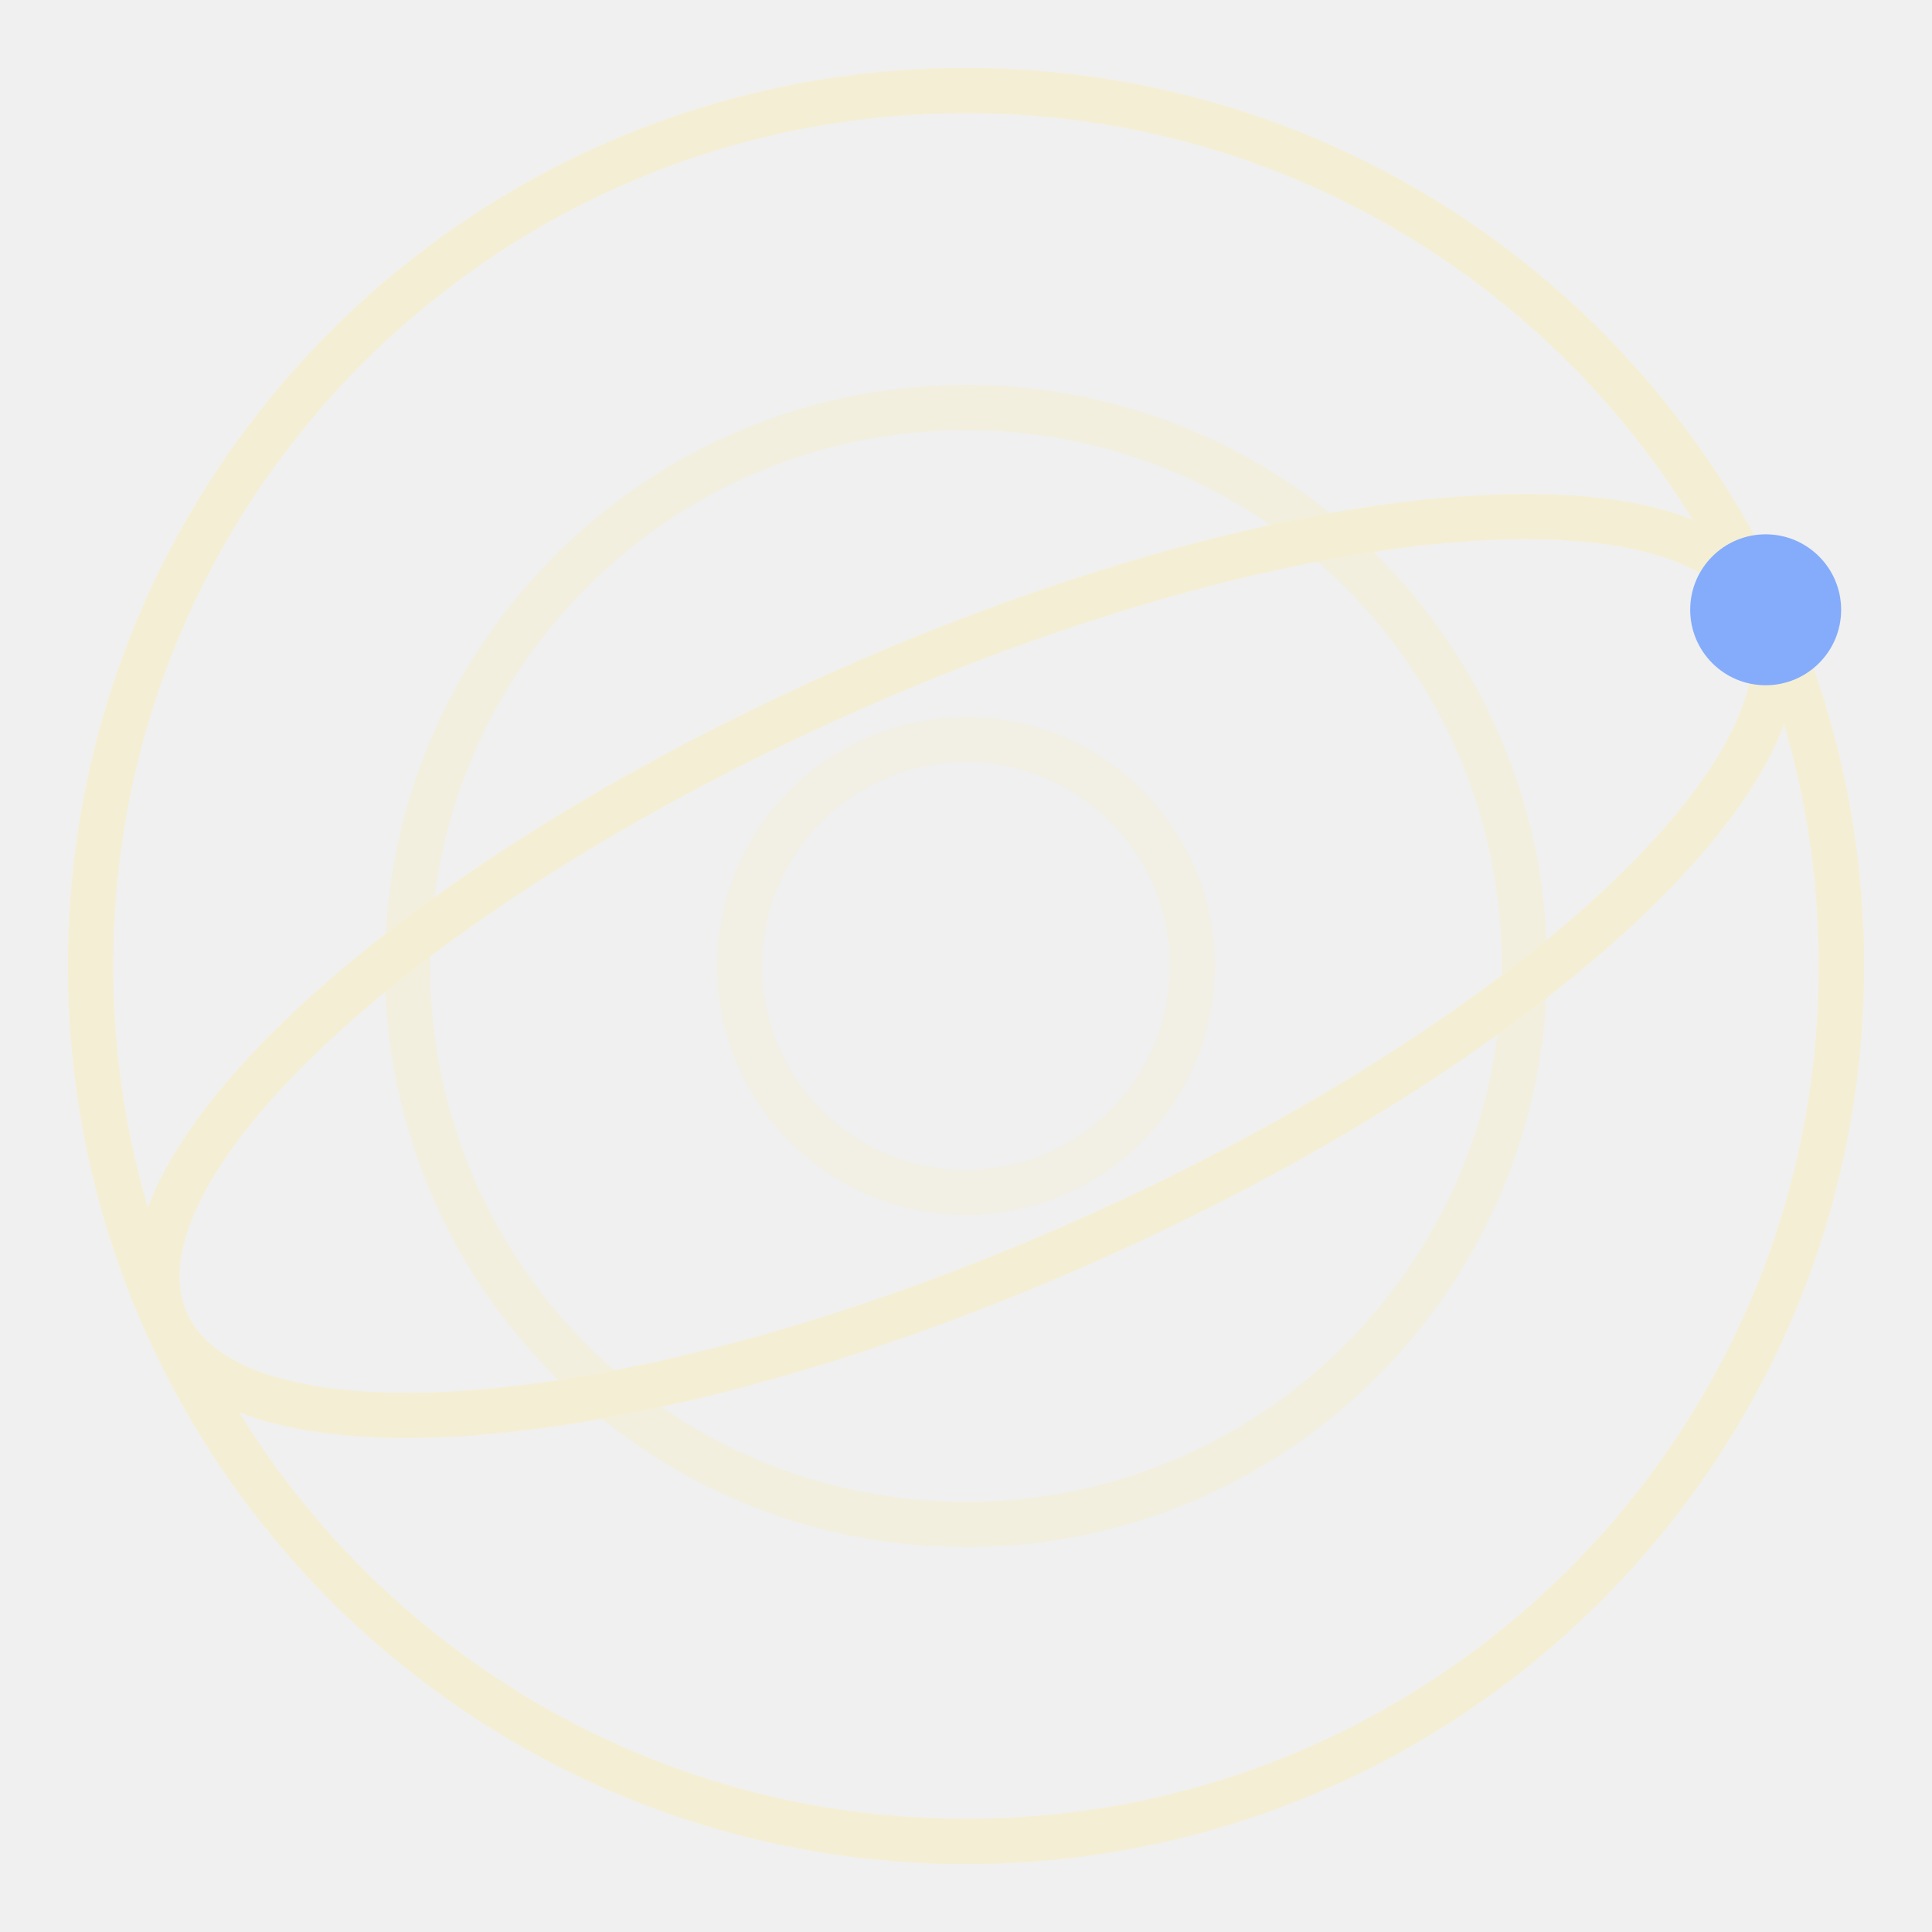
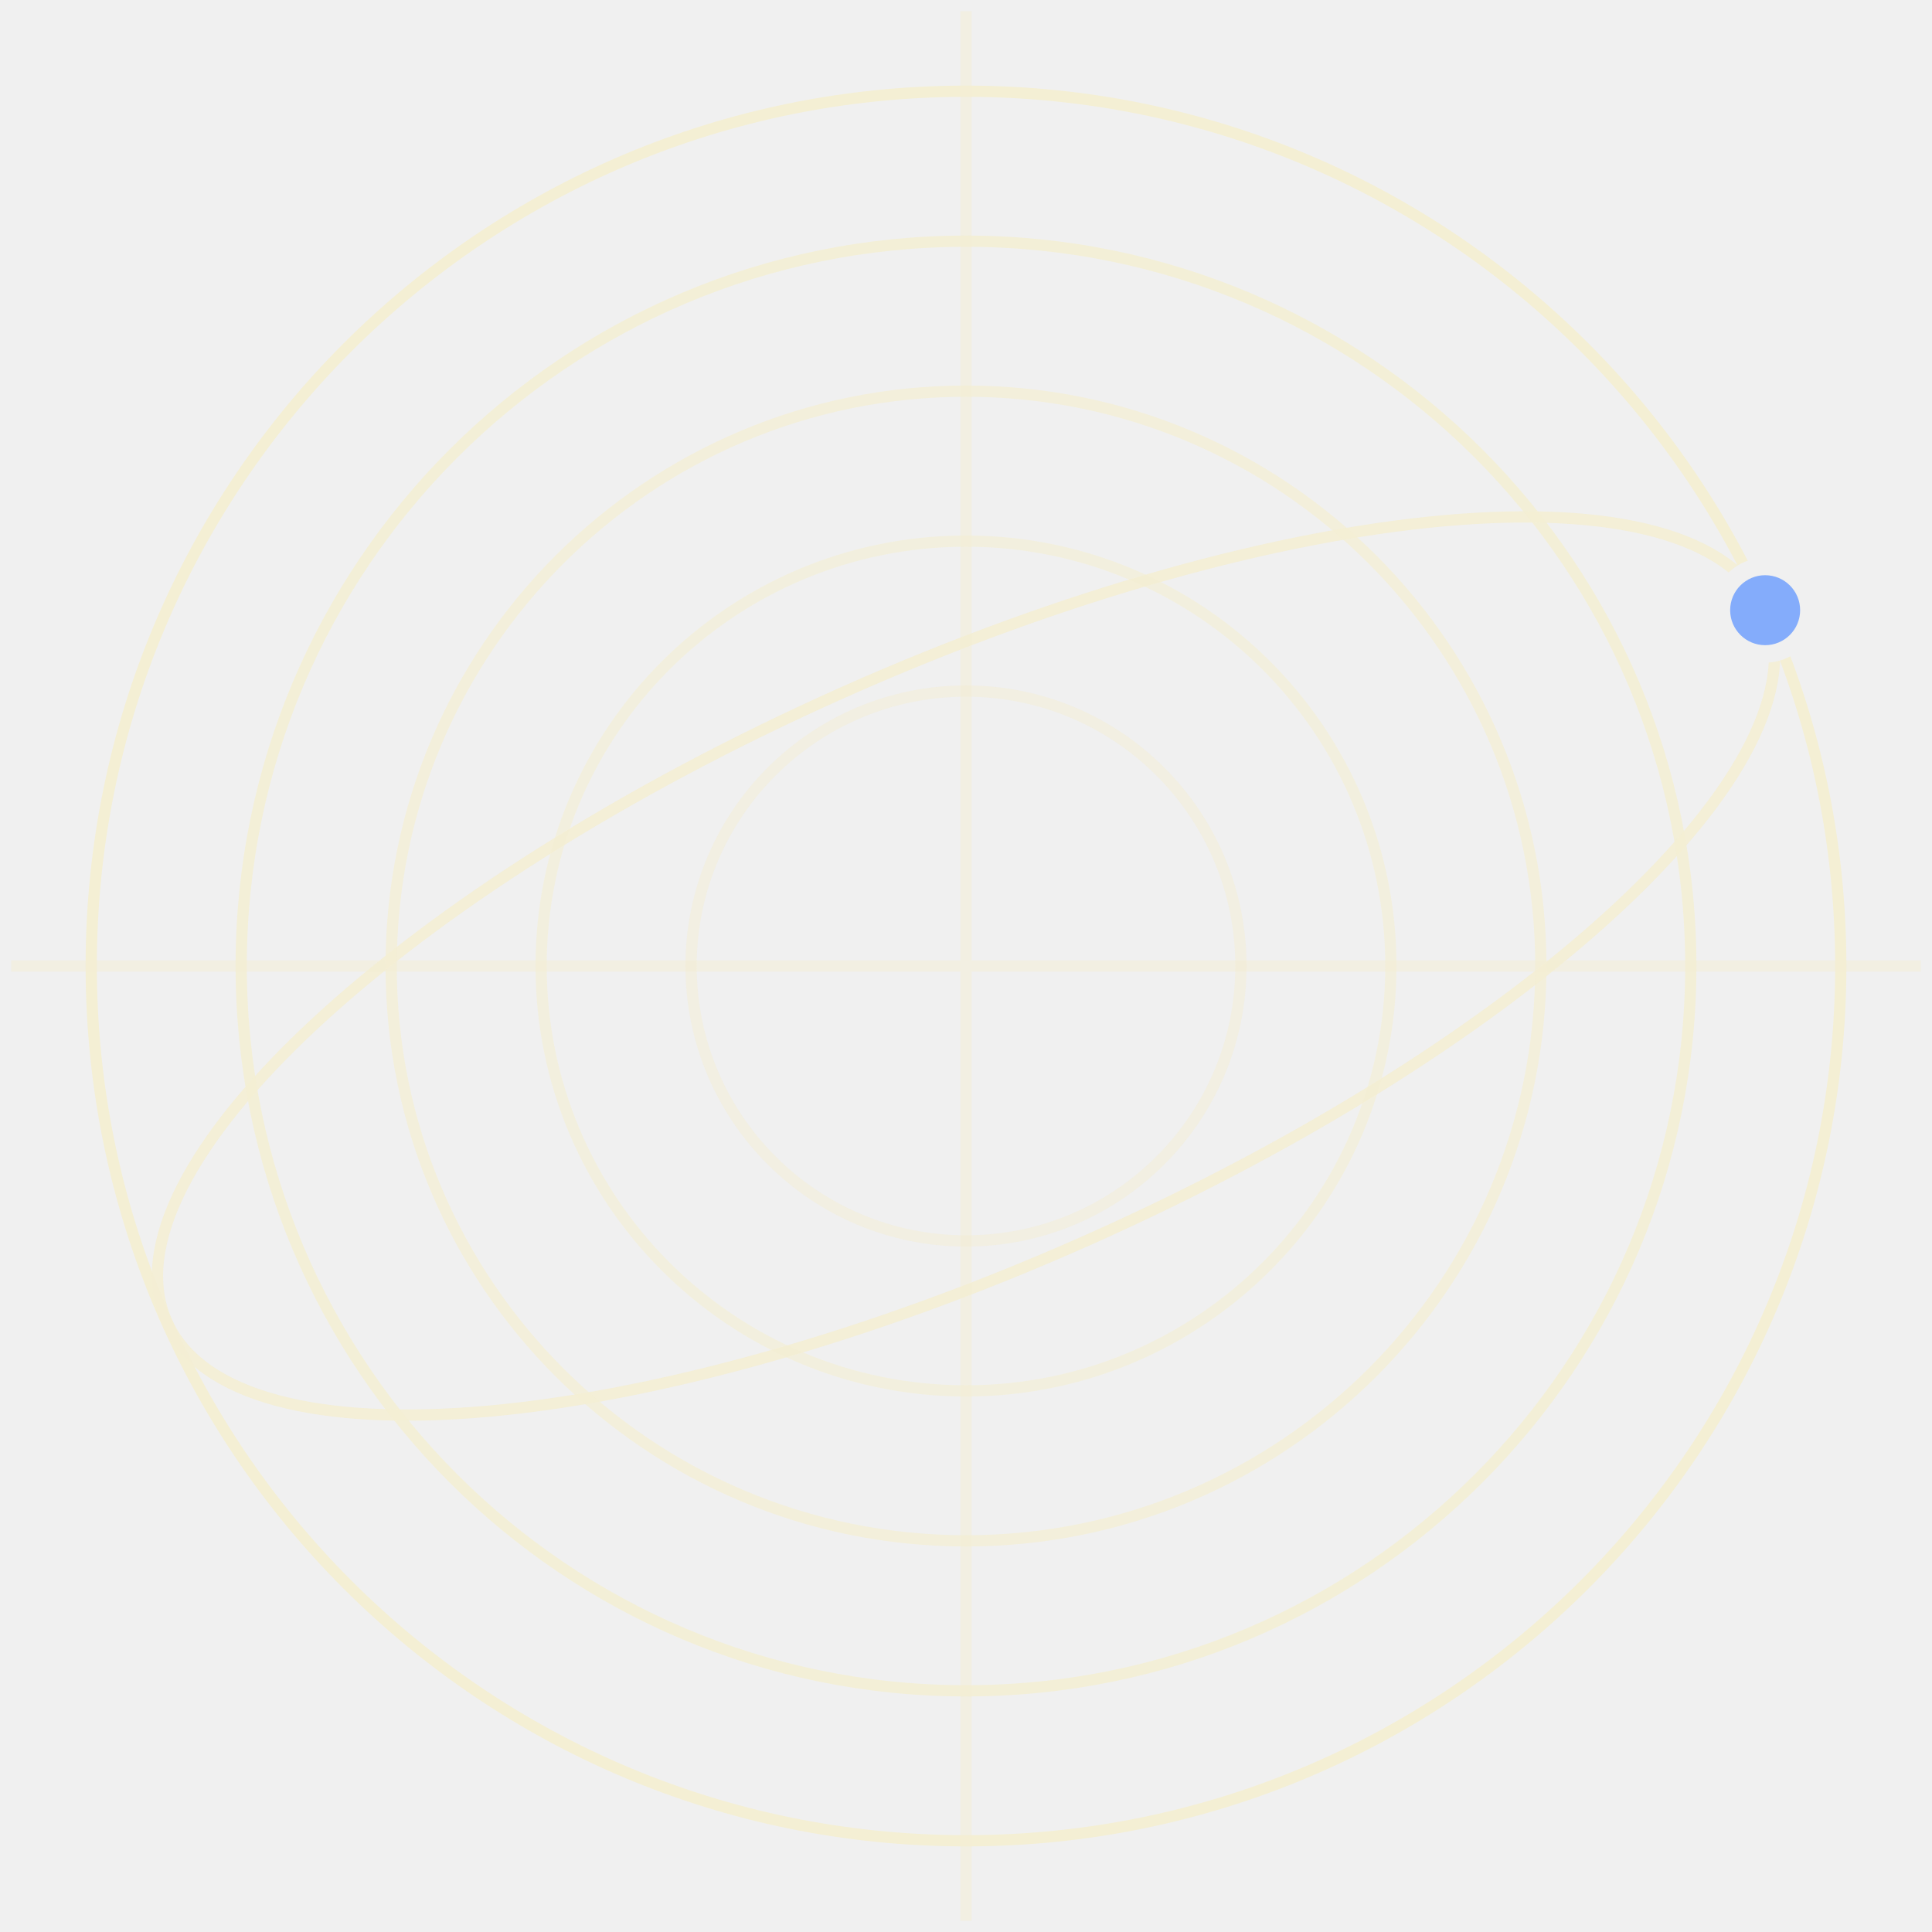
- <svg xmlns="http://www.w3.org/2000/svg" viewBox="0 0 64 64" fill="none" role="img">
-   <g stroke="#F4EFD4" stroke-width="1.5">
-     <circle cx="32" cy="32" r="29" />
-     <circle cx="32" cy="32" r="18.5" stroke-opacity=".6" />
-     <circle cx="32" cy="32" r="7.5" stroke-opacity=".38" />
-     <ellipse cx="32" cy="32" rx="29" ry="9.94" transform="rotate(-24 32 32)" />
+ <svg xmlns="http://www.w3.org/2000/svg" viewBox="13.5 13.5 773 773">
+   <defs>
+     <mask id="satellite-gap" maskUnits="userSpaceOnUse" x="13.5" y="13.5" width="773" height="773">
+       <rect x="13.5" y="13.5" width="773" height="773" fill="#fff" />
+       <circle cx="719.74" cy="257.64" r="21" fill="#000" />
+     </mask>
+   </defs>
+   <g fill="none" stroke="#F4EFD4" stroke-width="4.5" mask="url(#satellite-gap)">
+     <circle cx="400" cy="400" r="110" stroke-opacity="0.50" />
+     <circle cx="400" cy="400" r="170" stroke-opacity="0.63" />
+     <circle cx="400" cy="400" r="230" stroke-opacity="0.75" />
+     <circle cx="400" cy="400" r="290" stroke-opacity="0.88" />
+     <circle cx="400" cy="400" r="350" stroke-opacity="1.00" />
+     <path d="M400 18V782M18 400H782" stroke-opacity="0.5" />
+     <ellipse cx="400" cy="400" rx="350" ry="120" transform="rotate(-24 400 400)" stroke-opacity="0.9" />
  </g>
-   <circle cx="58.49" cy="20.2" r="2.5" fill="#84ACFB" />
+   <circle cx="719.74" cy="257.64" r="14" fill="#84ACFB" />
</svg>
